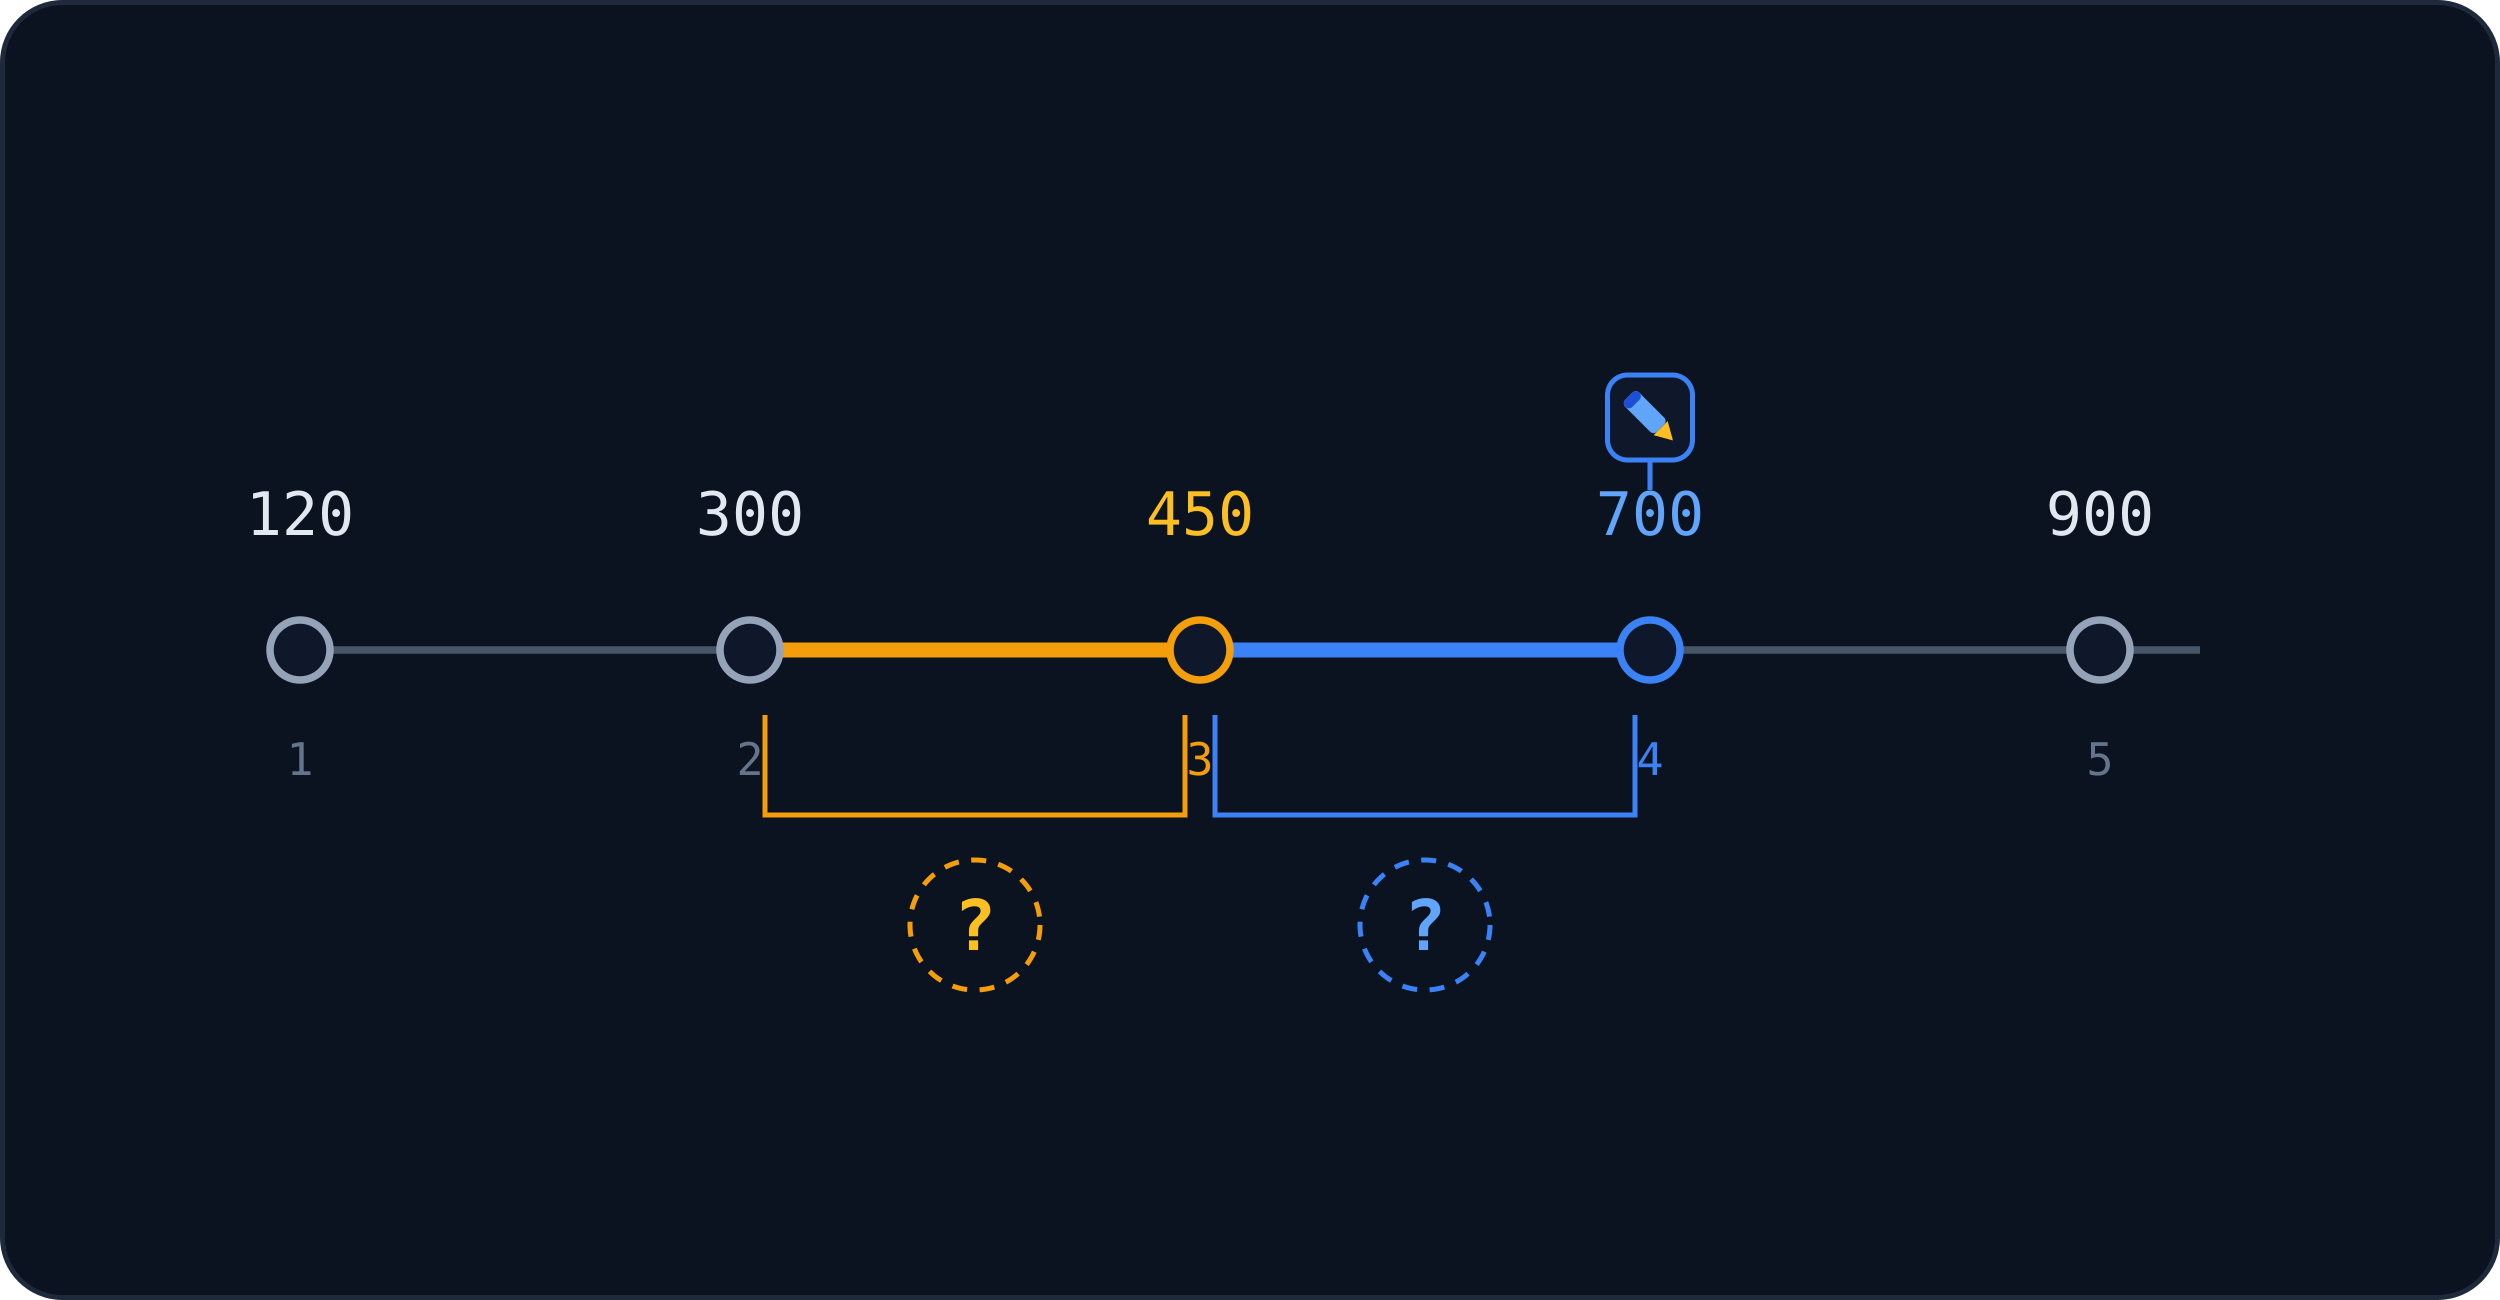
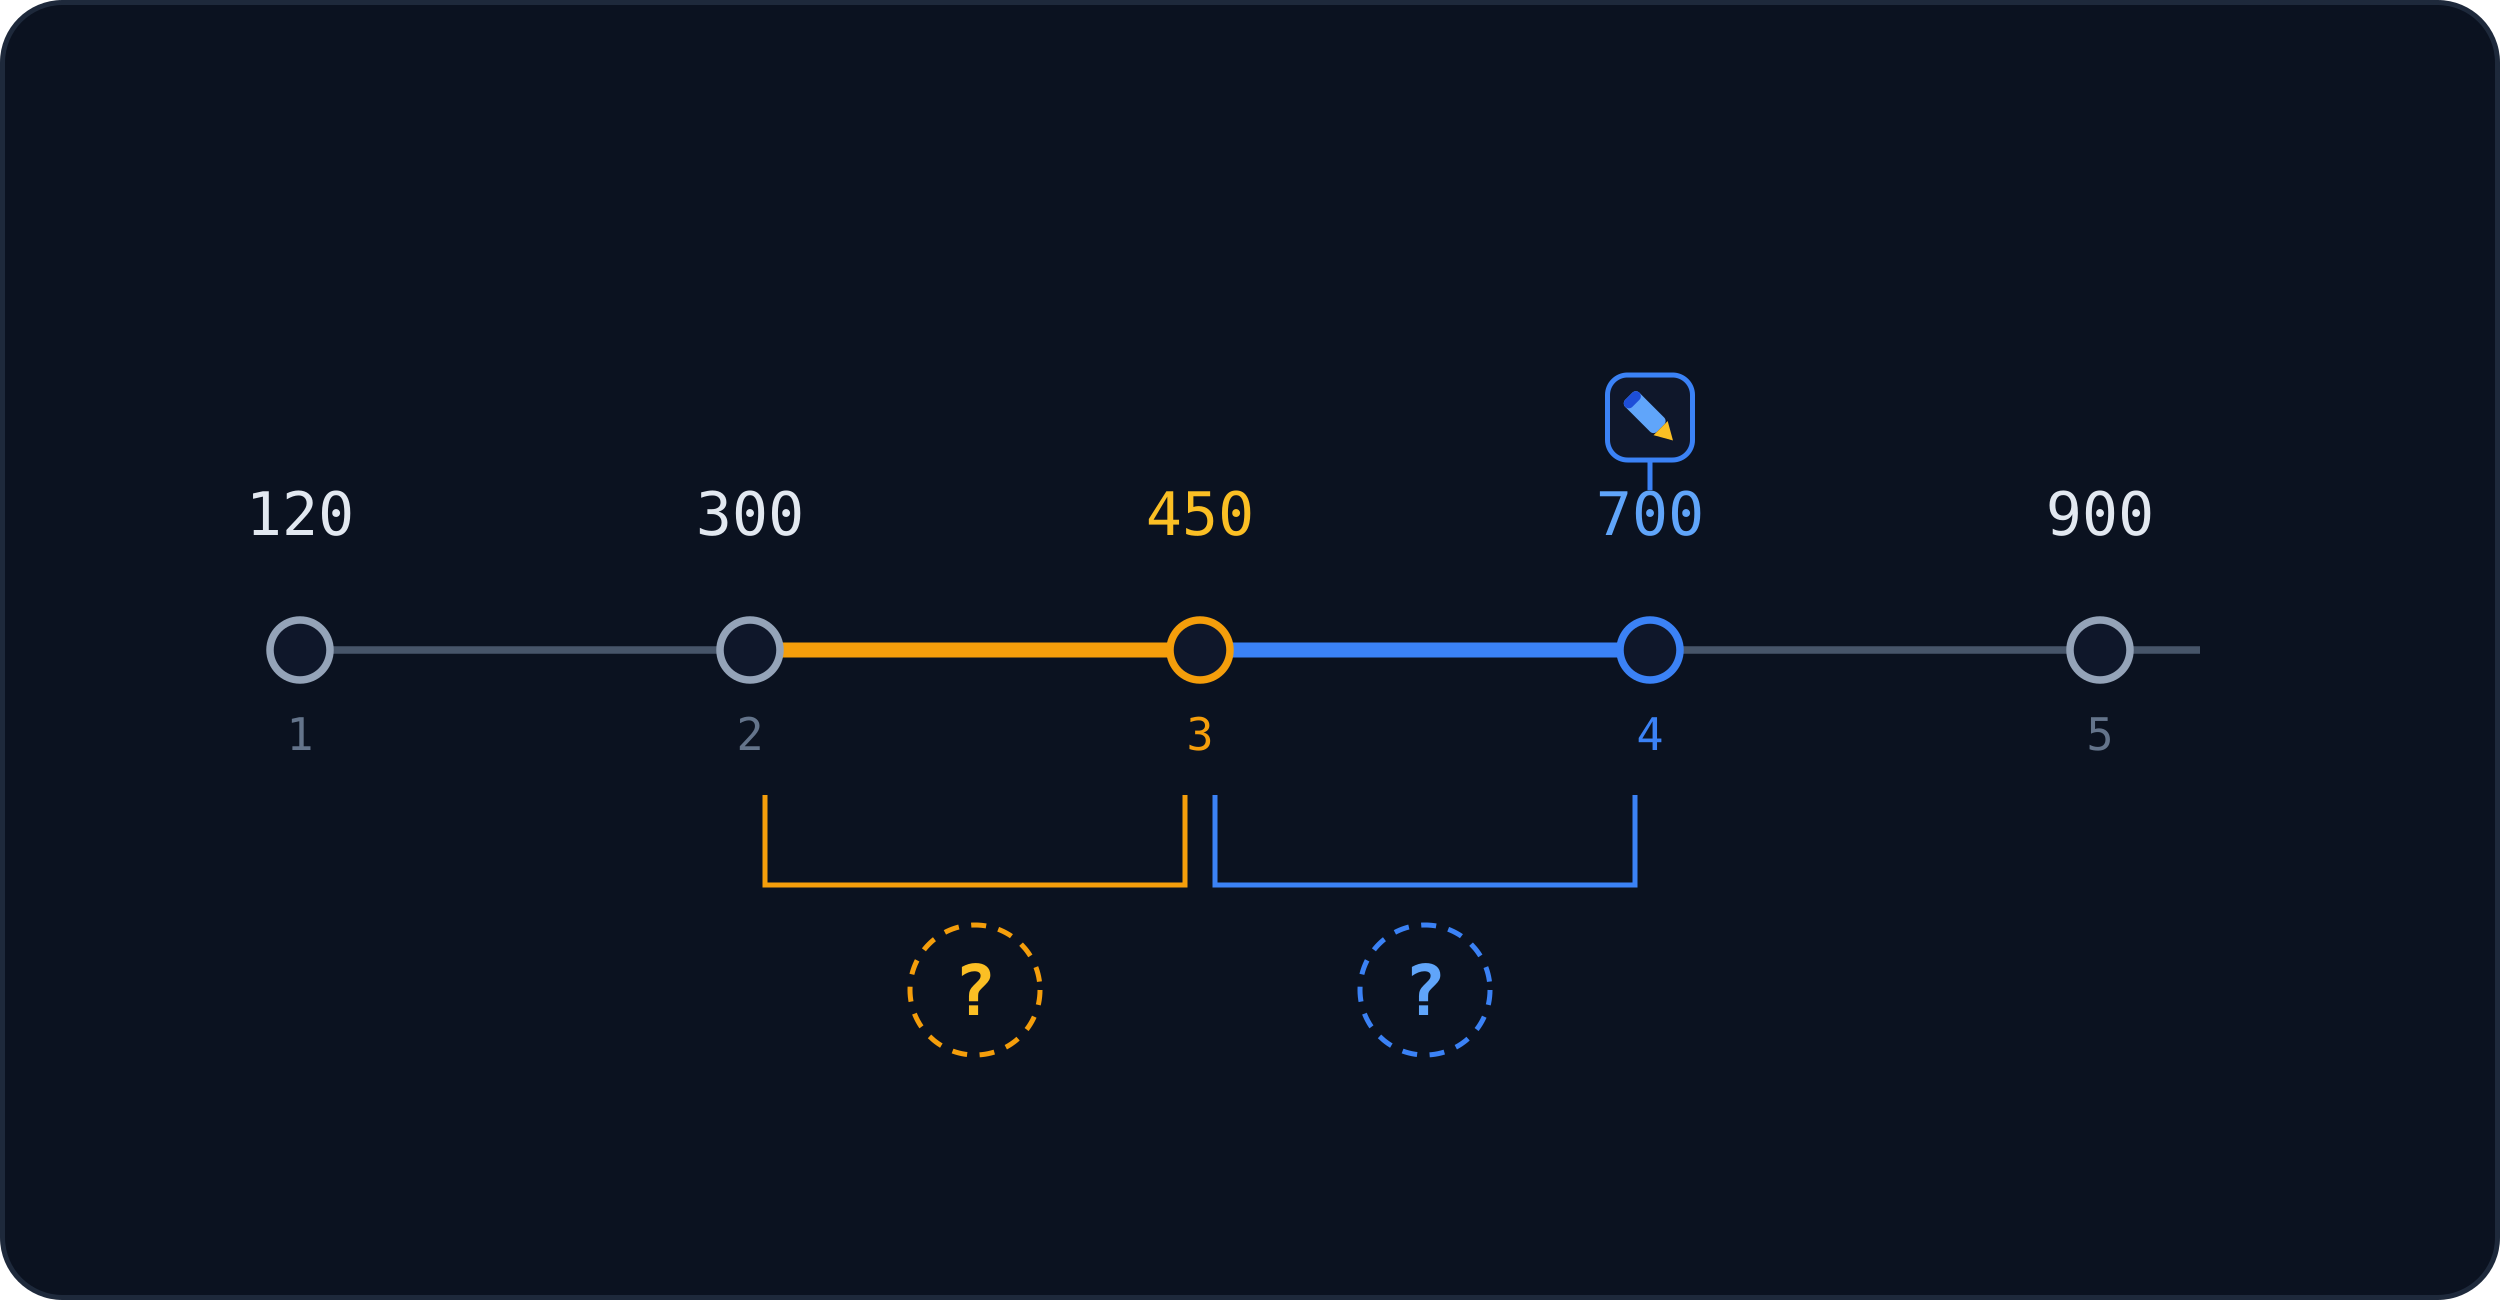
<svg xmlns="http://www.w3.org/2000/svg" viewBox="0 0 1000 520" role="img" aria-labelledby="scoreTitle scoreDesc">
  <defs>
    <linearGradient id="scorePanel" x1="0" y1="0" x2="0" y2="1">
      <stop offset="0%" stop-color="#132033" />
      <stop offset="100%" stop-color="#0d1726" />
    </linearGradient>
  </defs>
  <rect x="1" y="1" width="998" height="518" rx="24" fill="#0b1220" stroke="#1e293b" stroke-width="2" />
  <line x1="120" y1="260" x2="880" y2="260" stroke="#475569" stroke-width="3" />
  <line x1="300" y1="260" x2="480" y2="260" stroke="#f59e0b" stroke-width="6" />
  <line x1="480" y1="260" x2="660" y2="260" stroke="#3b82f6" stroke-width="6" />
  <g font-family="ui-monospace, SFMono-Regular, Menlo, Consolas, monospace" text-anchor="middle">
    <g>
      <circle cx="120" cy="260" r="12" fill="#0f172a" stroke="#94a3b8" stroke-width="3" />
      <text x="120" y="214" font-size="24" fill="#e2e8f0">120</text>
-       <text x="120" y="310" font-size="18" fill="#64748b">1</text>
+       <text x="120" y="300" font-size="18" fill="#64748b">1</text>
    </g>
    <g>
      <circle cx="300" cy="260" r="12" fill="#0f172a" stroke="#94a3b8" stroke-width="3" />
      <text x="300" y="214" font-size="24" fill="#e2e8f0">300</text>
-       <text x="300" y="310" font-size="18" fill="#64748b">2</text>
+       <text x="300" y="300" font-size="18" fill="#64748b">2</text>
    </g>
    <g>
      <circle cx="480" cy="260" r="12" fill="#0f172a" stroke="#f59e0b" stroke-width="3" />
      <text x="480" y="214" font-size="24" fill="#fbbf24">450</text>
-       <text x="480" y="310" font-size="18" fill="#f59e0b">3</text>
+       <text x="480" y="300" font-size="18" fill="#f59e0b">3</text>
    </g>
    <g>
      <circle cx="660" cy="260" r="12" fill="#0f172a" stroke="#3b82f6" stroke-width="3" />
      <text x="660" y="214" font-size="24" fill="#60a5fa">700</text>
-       <text x="660" y="310" font-size="18" fill="#3b82f6">4</text>
+       <text x="660" y="300" font-size="18" fill="#3b82f6">4</text>
    </g>
    <g>
      <circle cx="840" cy="260" r="12" fill="#0f172a" stroke="#94a3b8" stroke-width="3" />
      <text x="840" y="214" font-size="24" fill="#e2e8f0">900</text>
-       <text x="840" y="310" font-size="18" fill="#64748b">5</text>
+       <text x="840" y="300" font-size="18" fill="#64748b">5</text>
    </g>
  </g>
  <g>
-     <path d="M 306 286 V 326 H 474 V 286" fill="none" stroke="#f59e0b" stroke-width="2" />
-     <circle cx="390" cy="370" r="26" fill="none" stroke="#f59e0b" stroke-width="2" stroke-dasharray="6 5" />
-     <text x="390" y="380" text-anchor="middle" font-family="ui-monospace, SFMono-Regular, Menlo, Consolas, monospace" font-size="28" font-weight="600" fill="#fbbf24">?</text>
+     <path d="M 306 318 V 354 H 474 V 318" fill="none" stroke="#f59e0b" stroke-width="2" />
+     <circle cx="390" cy="396" r="26" fill="none" stroke="#f59e0b" stroke-width="2" stroke-dasharray="6 5" />
+     <text x="390" y="406" text-anchor="middle" font-family="ui-monospace, SFMono-Regular, Menlo, Consolas, monospace" font-size="28" font-weight="600" fill="#fbbf24">?</text>
  </g>
  <g>
-     <path d="M 486 286 V 326 H 654 V 286" fill="none" stroke="#3b82f6" stroke-width="2" />
-     <circle cx="570" cy="370" r="26" fill="none" stroke="#3b82f6" stroke-width="2" stroke-dasharray="6 5" />
-     <text x="570" y="380" text-anchor="middle" font-family="ui-monospace, SFMono-Regular, Menlo, Consolas, monospace" font-size="28" font-weight="600" fill="#60a5fa">?</text>
+     <path d="M 486 318 V 354 H 654 V 318" fill="none" stroke="#3b82f6" stroke-width="2" />
+     <circle cx="570" cy="396" r="26" fill="none" stroke="#3b82f6" stroke-width="2" stroke-dasharray="6 5" />
+     <text x="570" y="406" text-anchor="middle" font-family="ui-monospace, SFMono-Regular, Menlo, Consolas, monospace" font-size="28" font-weight="600" fill="#60a5fa">?</text>
  </g>
  <g>
    <line x1="660" y1="184" x2="660" y2="196" stroke="#3b82f6" stroke-width="2" />
    <rect x="643" y="150" width="34" height="34" rx="8" fill="#0f172a" stroke="#3b82f6" stroke-width="2" />
    <g transform="translate(660 167) rotate(-45)">
      <rect x="-4" y="-12" width="8" height="18" rx="2" fill="#60a5fa" />
      <polygon points="-4,6 4,6 0,13" fill="#fbbf24" />
      <rect x="-4" y="-12" width="8" height="4" rx="2" fill="#1d4ed8" />
    </g>
  </g>
</svg>
